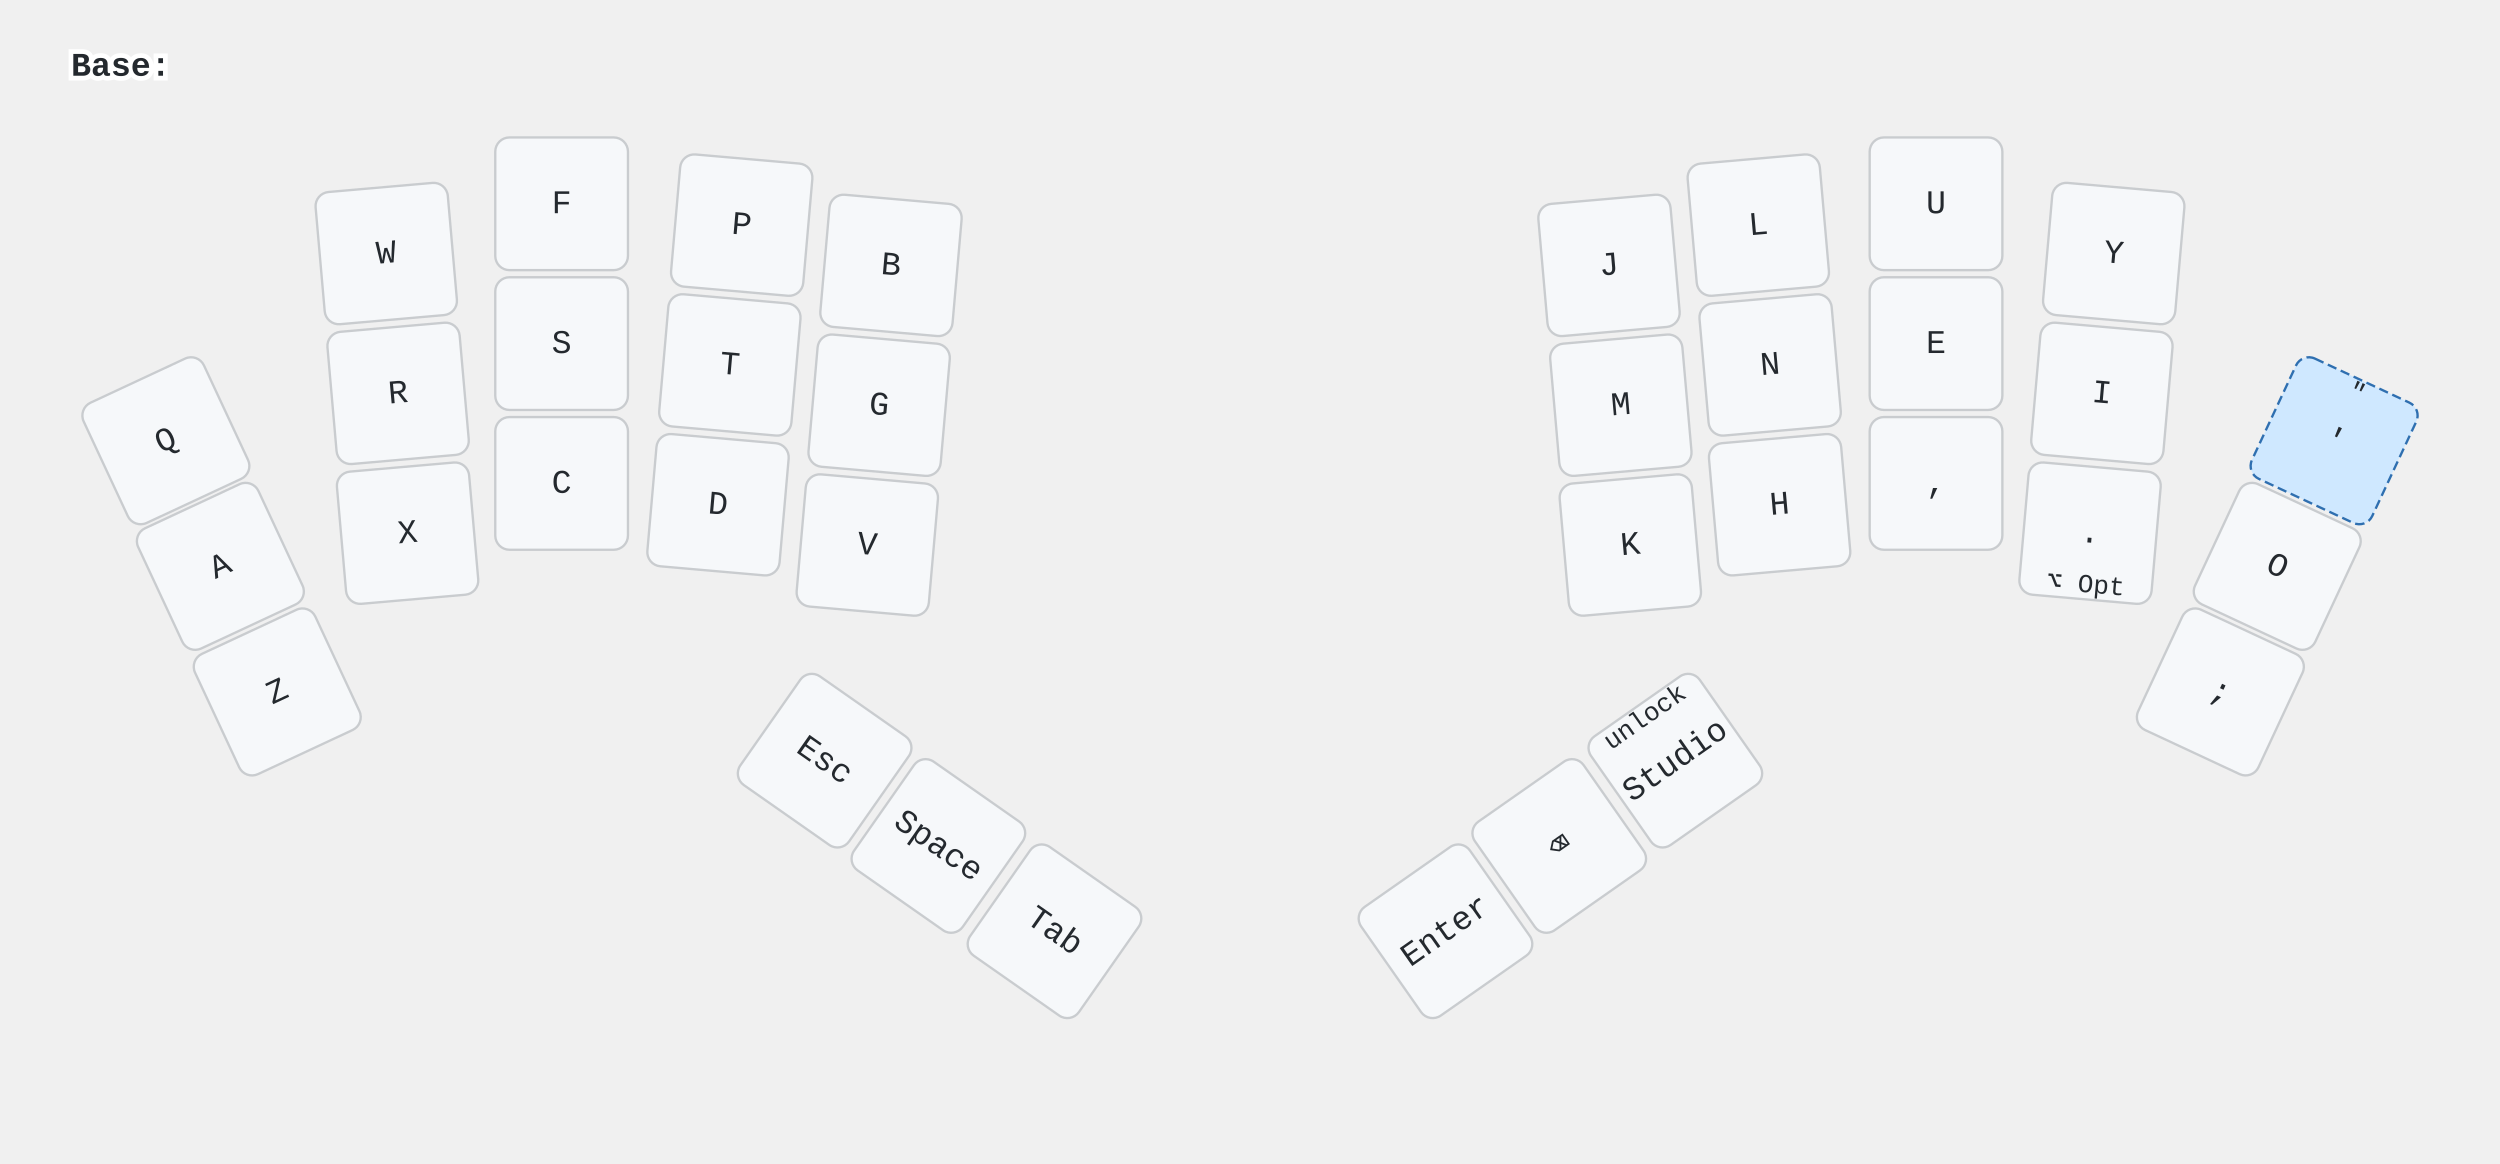
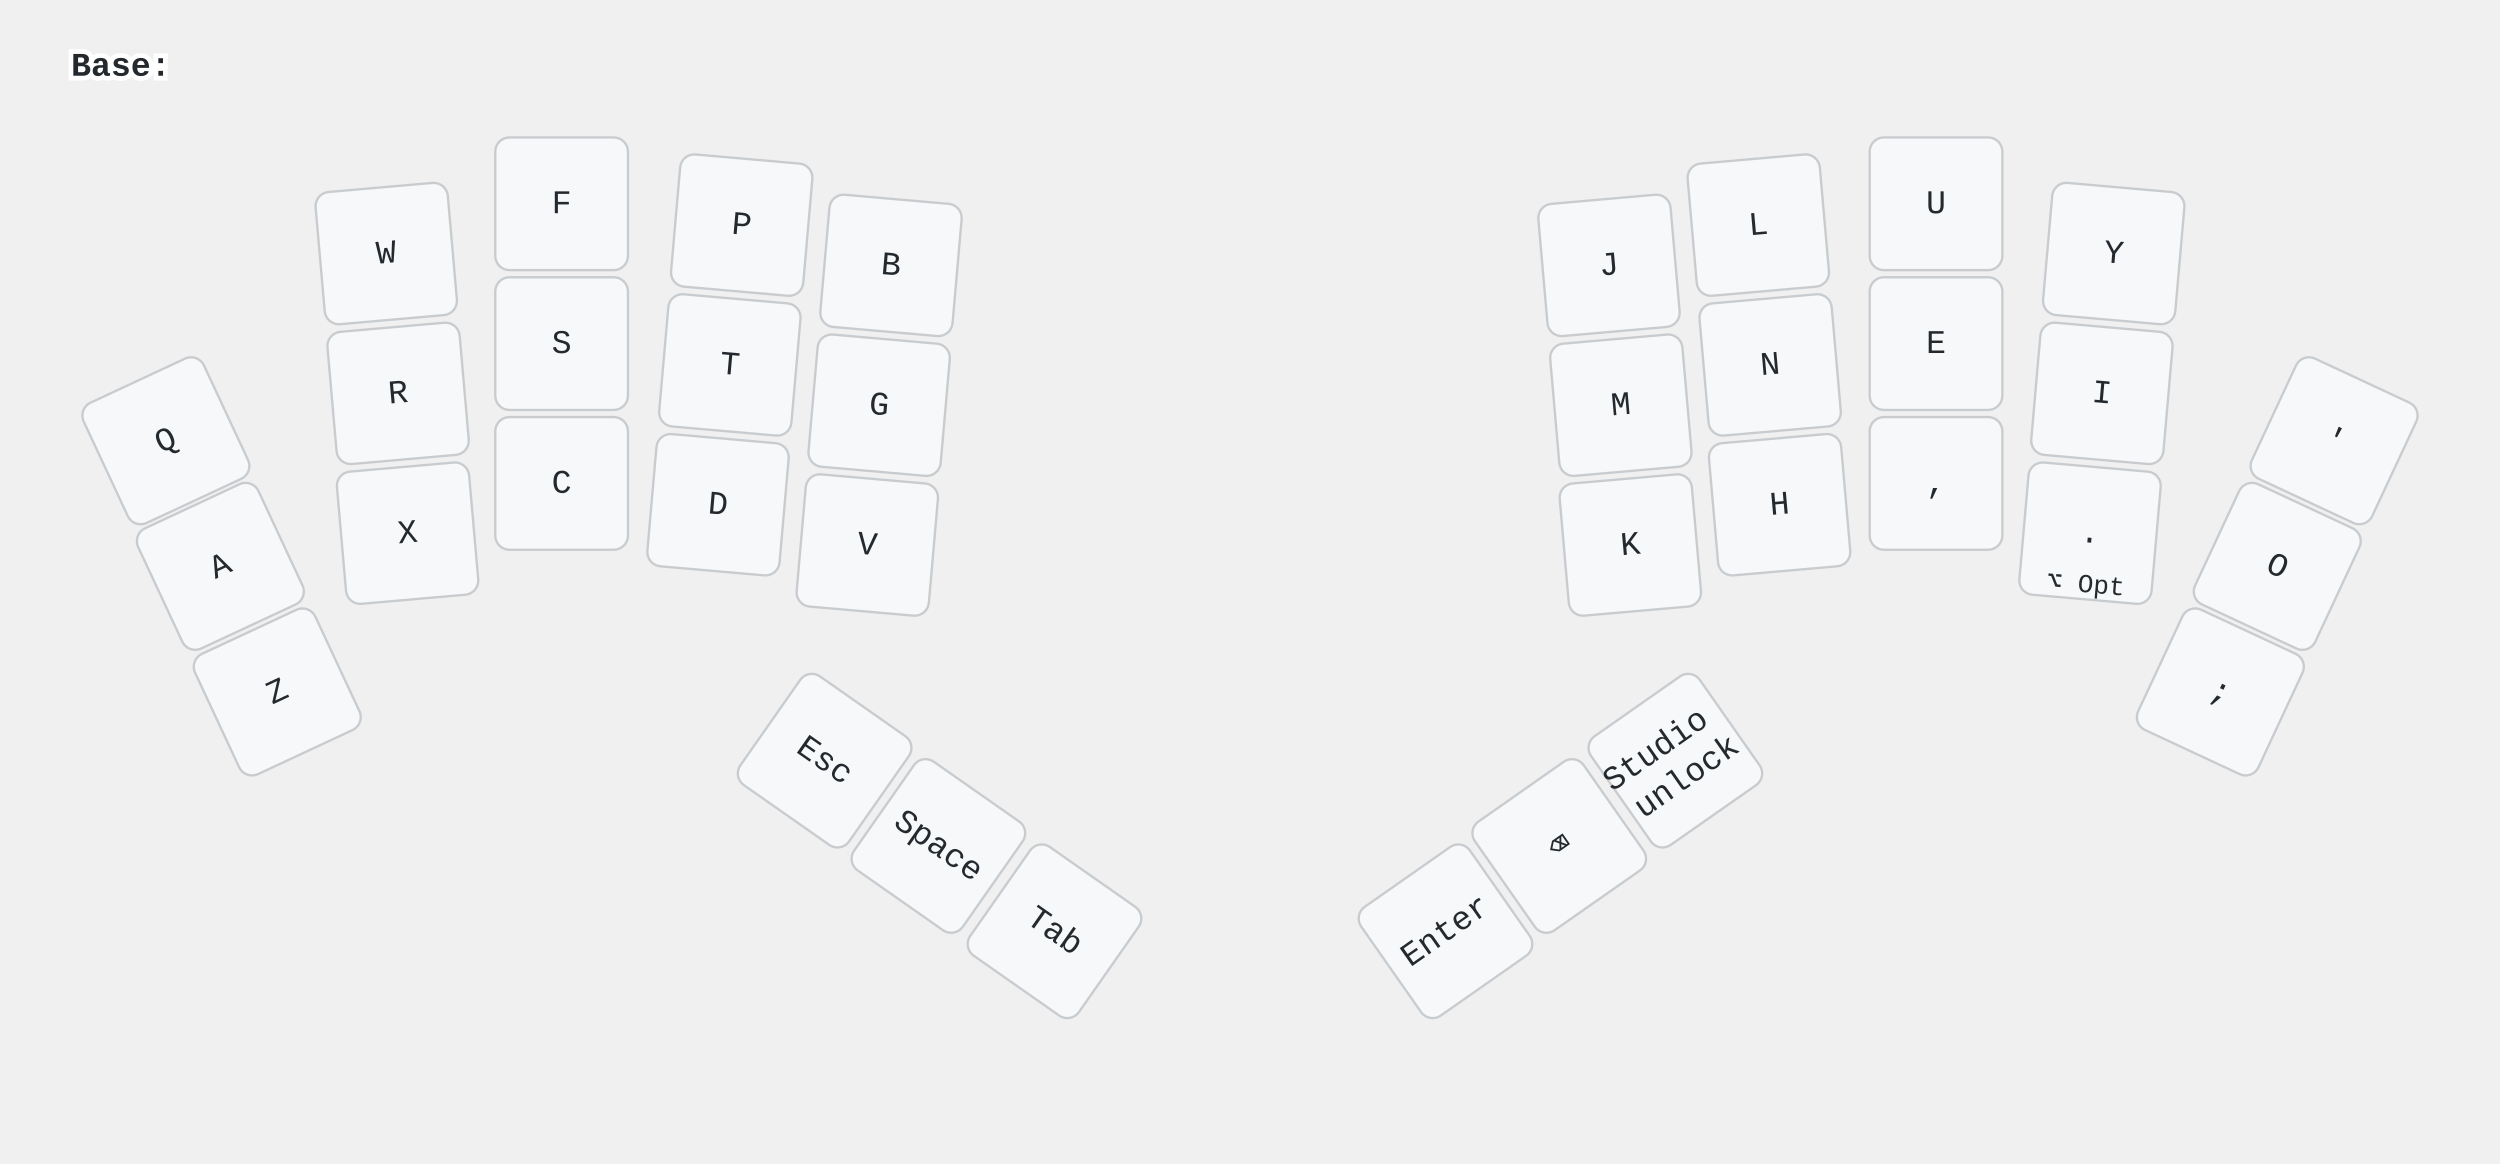
<svg xmlns="http://www.w3.org/2000/svg" width="1055" height="491" viewBox="0 0 1055 491" class="keymap">
  <style>/* inherit to force styles through use tags */
svg path {
    fill: inherit;
}

/* font and background color specifications */
svg.keymap {
    font-family: SFMono-Regular,Consolas,Liberation Mono,Menlo,monospace;
    font-size: 14px;
    font-kerning: normal;
    text-rendering: optimizeLegibility;
    fill: #24292e;
}

/* default key styling */
rect.key {
    fill: #f6f8fa;
}

rect.key, rect.combo {
    stroke: #c9cccf;
    stroke-width: 1;
}

/* default key side styling, only used is draw_key_sides is set */
rect.side {
    filter: brightness(90%);
}

/* color accent for combo boxes */
rect.combo, rect.combo-separate {
    fill: #cdf;
}

/* color accent for held keys */
rect.held, rect.combo.held {
    fill: #fdd;
}

/* color accent for ghost (optional) keys */
rect.ghost, rect.combo.ghost {
    stroke-dasharray: 4, 4;
    stroke-width: 2;
}

text {
    text-anchor: middle;
    dominant-baseline: middle;
}

/* styling for layer labels */
text.label {
    font-weight: bold;
    text-anchor: start;
    stroke: white;
    stroke-width: 4;
    paint-order: stroke;
}

/* styling for optional footer */
text.footer {
    text-anchor: end;
    dominant-baseline: auto;
    stroke: white;
    stroke-width: 4;
    paint-order: stroke;
}

/* styling for combo tap, and key non-tap label text */
text.combo, text.hold, text.shifted, text.left, text.right, text.tl, text.tr, text.bl, text.br {
    font-size: 11px;
}

text.hold, text.bl, text.br {
    text-anchor: middle;
    dominant-baseline: auto;
}

text.shifted, text.tl, text.tr {
    text-anchor: middle;
    dominant-baseline: hanging;
}

text.left, text.tl, text.bl {
    text-anchor: start;
}

text.right, text.tr, text.br {
    text-anchor: end;
}

text.layer-activator {
    text-decoration: underline;
}

/* styling for hold/shifted label text in combo box */
text.combo.hold, text.combo.shifted, text.combo.left, text.combo.right {
    font-size: 8px;
}

/* lighter symbol for transparent keys */
text.trans {
    fill: #7b7e81;
}

/* styling for combo dendrons */
path.combo {
    stroke-width: 1;
    stroke: gray;
    fill: none;
}

/* Start Tabler Icons Cleanup */
/* cannot use height/width with glyphs */
.icon-tabler &gt; path {
    fill: inherit;
    stroke: inherit;
    stroke-width: 2;
}
/* hide tabler's default box */
.icon-tabler &gt; path[stroke="none"][fill="none"] {
    visibility: hidden;
}
/* End Tabler Icons Cleanup */

@media (prefers-color-scheme: dark) {
svg.keymap { fill: #d1d6db; }
rect.key { fill: #3f4750; }
rect.key, rect.combo { stroke: #60666c; }
rect.combo, rect.combo-separate { fill: #1f3d7a; }
rect.held, rect.combo.held { fill: #854747; }
text.label, text.footer { stroke: black; }
text.trans { fill: #7e8184; }
path.combo { stroke: #7f7f7f; }

}
rect.et { fill: #ffe08a; stroke: #b58a00; }
rect.dead { fill: #cfe8ff; stroke: #2f6fb0; stroke-dasharray: 4 2; }
@media (prefers-color-scheme: dark) {
  rect.et { fill: #6b5300; stroke: #ffd24d; }
  rect.dead { fill: #1d3d5c; stroke: #7db7ff; }
}
</style>
  <g transform="translate(30, 0)" class="layer-Base">
    <text x="0" y="28" class="label" id="Base">Base:</text>
    <g transform="translate(0, 56)">
      <g transform="translate(40, 130) rotate(-25.0)" class="key keypos-0">
        <rect rx="6" ry="6" x="-28" y="-28" width="56" height="56" class="key" />
        <text x="0" y="0" class="key tap">Q</text>
      </g>
      <g transform="translate(133, 51) rotate(-5.0)" class="key keypos-1">
        <rect rx="6" ry="6" x="-28" y="-28" width="56" height="56" class="key" />
        <text x="0" y="0" class="key tap">W</text>
      </g>
      <g transform="translate(207, 30)" class="key keypos-2">
        <rect rx="6" ry="6" x="-28" y="-28" width="56" height="56" class="key" />
        <text x="0" y="0" class="key tap">F</text>
      </g>
      <g transform="translate(283, 39) rotate(5.0)" class="key keypos-3">
        <rect rx="6" ry="6" x="-28" y="-28" width="56" height="56" class="key" />
        <text x="0" y="0" class="key tap">P</text>
      </g>
      <g transform="translate(346, 56) rotate(5.0)" class="key keypos-4">
        <rect rx="6" ry="6" x="-28" y="-28" width="56" height="56" class="key" />
        <text x="0" y="0" class="key tap">B</text>
      </g>
      <g transform="translate(649, 56) rotate(-5.0)" class="key keypos-5">
        <rect rx="6" ry="6" x="-28" y="-28" width="56" height="56" class="key" />
        <text x="0" y="0" class="key tap">J</text>
      </g>
      <g transform="translate(712, 39) rotate(-5.0)" class="key keypos-6">
        <rect rx="6" ry="6" x="-28" y="-28" width="56" height="56" class="key" />
        <text x="0" y="0" class="key tap">L</text>
      </g>
      <g transform="translate(787, 30)" class="key keypos-7">
        <rect rx="6" ry="6" x="-28" y="-28" width="56" height="56" class="key" />
        <text x="0" y="0" class="key tap">U</text>
      </g>
      <g transform="translate(862, 51) rotate(5.0)" class="key keypos-8">
        <rect rx="6" ry="6" x="-28" y="-28" width="56" height="56" class="key" />
        <text x="0" y="0" class="key tap">Y</text>
      </g>
-       <g transform="translate(955, 130) rotate(25.0)" class="key dead keypos-9">
-         <rect rx="6" ry="6" x="-28" y="-28" width="56" height="56" class="key dead" />
-         <text x="0" y="0" class="key dead tap">'</text>
-         <text x="0" y="-25" class="key dead shifted">"</text>
+       <g transform="translate(955, 130) rotate(25.0)" class="key keypos-9">
+         <rect rx="6" ry="6" x="-28" y="-28" width="56" height="56" class="key" />
+         <text x="0" y="0" class="key tap">'</text>
      </g>
      <g transform="translate(63, 183) rotate(-25.0)" class="key keypos-10">
        <rect rx="6" ry="6" x="-28" y="-28" width="56" height="56" class="key" />
        <text x="0" y="0" class="key tap">A</text>
      </g>
      <g transform="translate(138, 110) rotate(-5.0)" class="key keypos-11">
        <rect rx="6" ry="6" x="-28" y="-28" width="56" height="56" class="key" />
        <text x="0" y="0" class="key tap">R</text>
      </g>
      <g transform="translate(207, 89)" class="key keypos-12">
        <rect rx="6" ry="6" x="-28" y="-28" width="56" height="56" class="key" />
        <text x="0" y="0" class="key tap">S</text>
      </g>
      <g transform="translate(278, 98) rotate(5.0)" class="key keypos-13">
        <rect rx="6" ry="6" x="-28" y="-28" width="56" height="56" class="key" />
        <text x="0" y="0" class="key tap">T</text>
      </g>
      <g transform="translate(341, 115) rotate(5.0)" class="key keypos-14">
        <rect rx="6" ry="6" x="-28" y="-28" width="56" height="56" class="key" />
        <text x="0" y="0" class="key tap">G</text>
      </g>
      <g transform="translate(654, 115) rotate(-5.0)" class="key keypos-15">
        <rect rx="6" ry="6" x="-28" y="-28" width="56" height="56" class="key" />
        <text x="0" y="0" class="key tap">M</text>
      </g>
      <g transform="translate(717, 98) rotate(-5.0)" class="key keypos-16">
        <rect rx="6" ry="6" x="-28" y="-28" width="56" height="56" class="key" />
        <text x="0" y="0" class="key tap">N</text>
      </g>
      <g transform="translate(787, 89)" class="key keypos-17">
        <rect rx="6" ry="6" x="-28" y="-28" width="56" height="56" class="key" />
        <text x="0" y="0" class="key tap">E</text>
      </g>
      <g transform="translate(857, 110) rotate(5.0)" class="key keypos-18">
        <rect rx="6" ry="6" x="-28" y="-28" width="56" height="56" class="key" />
        <text x="0" y="0" class="key tap">I</text>
      </g>
      <g transform="translate(931, 183) rotate(25.0)" class="key keypos-19">
        <rect rx="6" ry="6" x="-28" y="-28" width="56" height="56" class="key" />
        <text x="0" y="0" class="key tap">O</text>
      </g>
      <g transform="translate(87, 236) rotate(-25.0)" class="key keypos-20">
        <rect rx="6" ry="6" x="-28" y="-28" width="56" height="56" class="key" />
        <text x="0" y="0" class="key tap">Z</text>
      </g>
      <g transform="translate(142, 169) rotate(-5.0)" class="key keypos-21">
        <rect rx="6" ry="6" x="-28" y="-28" width="56" height="56" class="key" />
        <text x="0" y="0" class="key tap">X</text>
      </g>
      <g transform="translate(207, 148)" class="key keypos-22">
        <rect rx="6" ry="6" x="-28" y="-28" width="56" height="56" class="key" />
        <text x="0" y="0" class="key tap">C</text>
      </g>
      <g transform="translate(273, 157) rotate(5.0)" class="key keypos-23">
        <rect rx="6" ry="6" x="-28" y="-28" width="56" height="56" class="key" />
        <text x="0" y="0" class="key tap">D</text>
      </g>
      <g transform="translate(336, 174) rotate(5.0)" class="key keypos-24">
        <rect rx="6" ry="6" x="-28" y="-28" width="56" height="56" class="key" />
        <text x="0" y="0" class="key tap">V</text>
      </g>
      <g transform="translate(658, 174) rotate(-5.0)" class="key keypos-25">
        <rect rx="6" ry="6" x="-28" y="-28" width="56" height="56" class="key" />
        <text x="0" y="0" class="key tap">K</text>
      </g>
      <g transform="translate(721, 157) rotate(-5.0)" class="key keypos-26">
        <rect rx="6" ry="6" x="-28" y="-28" width="56" height="56" class="key" />
        <text x="0" y="0" class="key tap">H</text>
      </g>
      <g transform="translate(787, 148)" class="key keypos-27">
        <rect rx="6" ry="6" x="-28" y="-28" width="56" height="56" class="key" />
        <text x="0" y="0" class="key tap">,</text>
      </g>
      <g transform="translate(852, 169) rotate(5.0)" class="key keypos-28">
        <rect rx="6" ry="6" x="-28" y="-28" width="56" height="56" class="key" />
        <text x="0" y="0" class="key tap">.</text>
        <text x="0" y="25" class="key hold">⌥ Opt</text>
      </g>
      <g transform="translate(907, 236) rotate(25.0)" class="key keypos-29">
        <rect rx="6" ry="6" x="-28" y="-28" width="56" height="56" class="key" />
        <text x="0" y="0" class="key tap">;</text>
      </g>
      <g transform="translate(318, 265) rotate(35.0)" class="key keypos-30">
        <rect rx="6" ry="6" x="-28" y="-28" width="56" height="56" class="key" />
        <text x="0" y="0" class="key tap">Esc</text>
      </g>
      <g transform="translate(366, 301) rotate(35.0)" class="key keypos-31">
        <rect rx="6" ry="6" x="-28" y="-28" width="56" height="56" class="key" />
        <text x="0" y="0" class="key tap">Space</text>
      </g>
      <g transform="translate(415, 337) rotate(35.0)" class="key keypos-32">
        <rect rx="6" ry="6" x="-28" y="-28" width="56" height="56" class="key" />
        <text x="0" y="0" class="key tap">Tab</text>
      </g>
      <g transform="translate(580, 337) rotate(-35.0)" class="key keypos-33">
        <rect rx="6" ry="6" x="-28" y="-28" width="56" height="56" class="key" />
        <text x="0" y="0" class="key tap">Enter</text>
      </g>
      <g transform="translate(628, 301) rotate(-35.0)" class="key keypos-34">
        <rect rx="6" ry="6" x="-28" y="-28" width="56" height="56" class="key" />
        <text x="0" y="0" class="key tap">⌫</text>
      </g>
      <g transform="translate(677, 265) rotate(-35.0)" class="key keypos-35">
        <rect rx="6" ry="6" x="-28" y="-28" width="56" height="56" class="key" />
-         <text x="0" y="0" class="key tap">Studio</text>
-         <text x="0" y="-25" class="key shifted">unlock</text>
+         <text x="0" y="0" class="key tap">
+           <tspan x="0" dy="-0.6em">Studio</tspan>
+           <tspan x="0" dy="1.2em">unlock</tspan>
+         </text>
      </g>
    </g>
  </g>
</svg>
